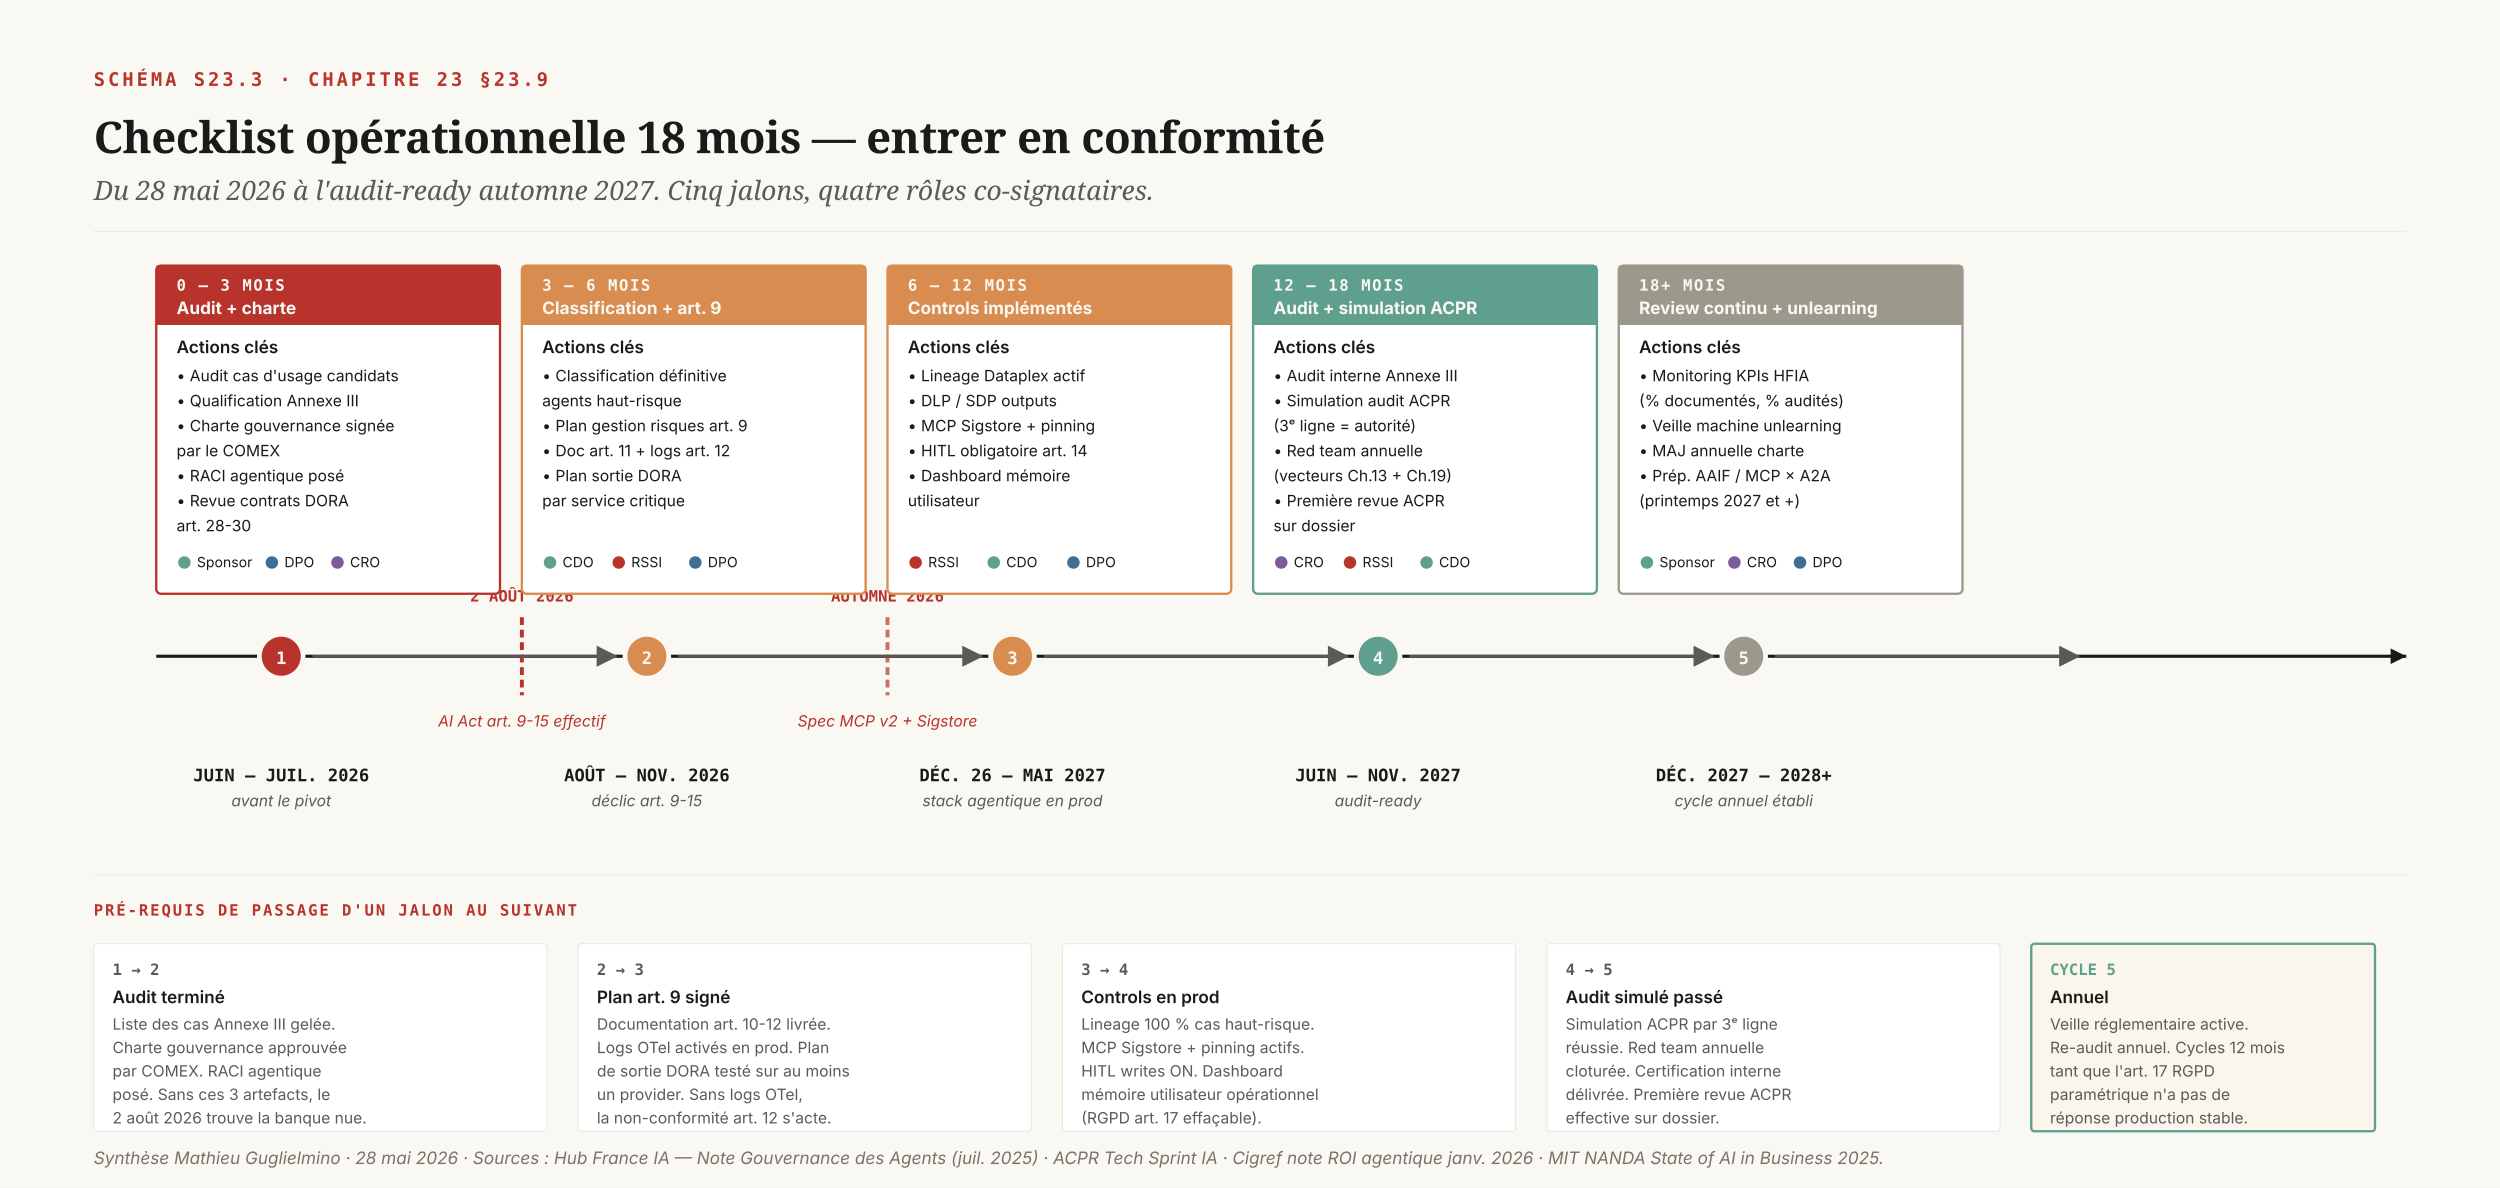
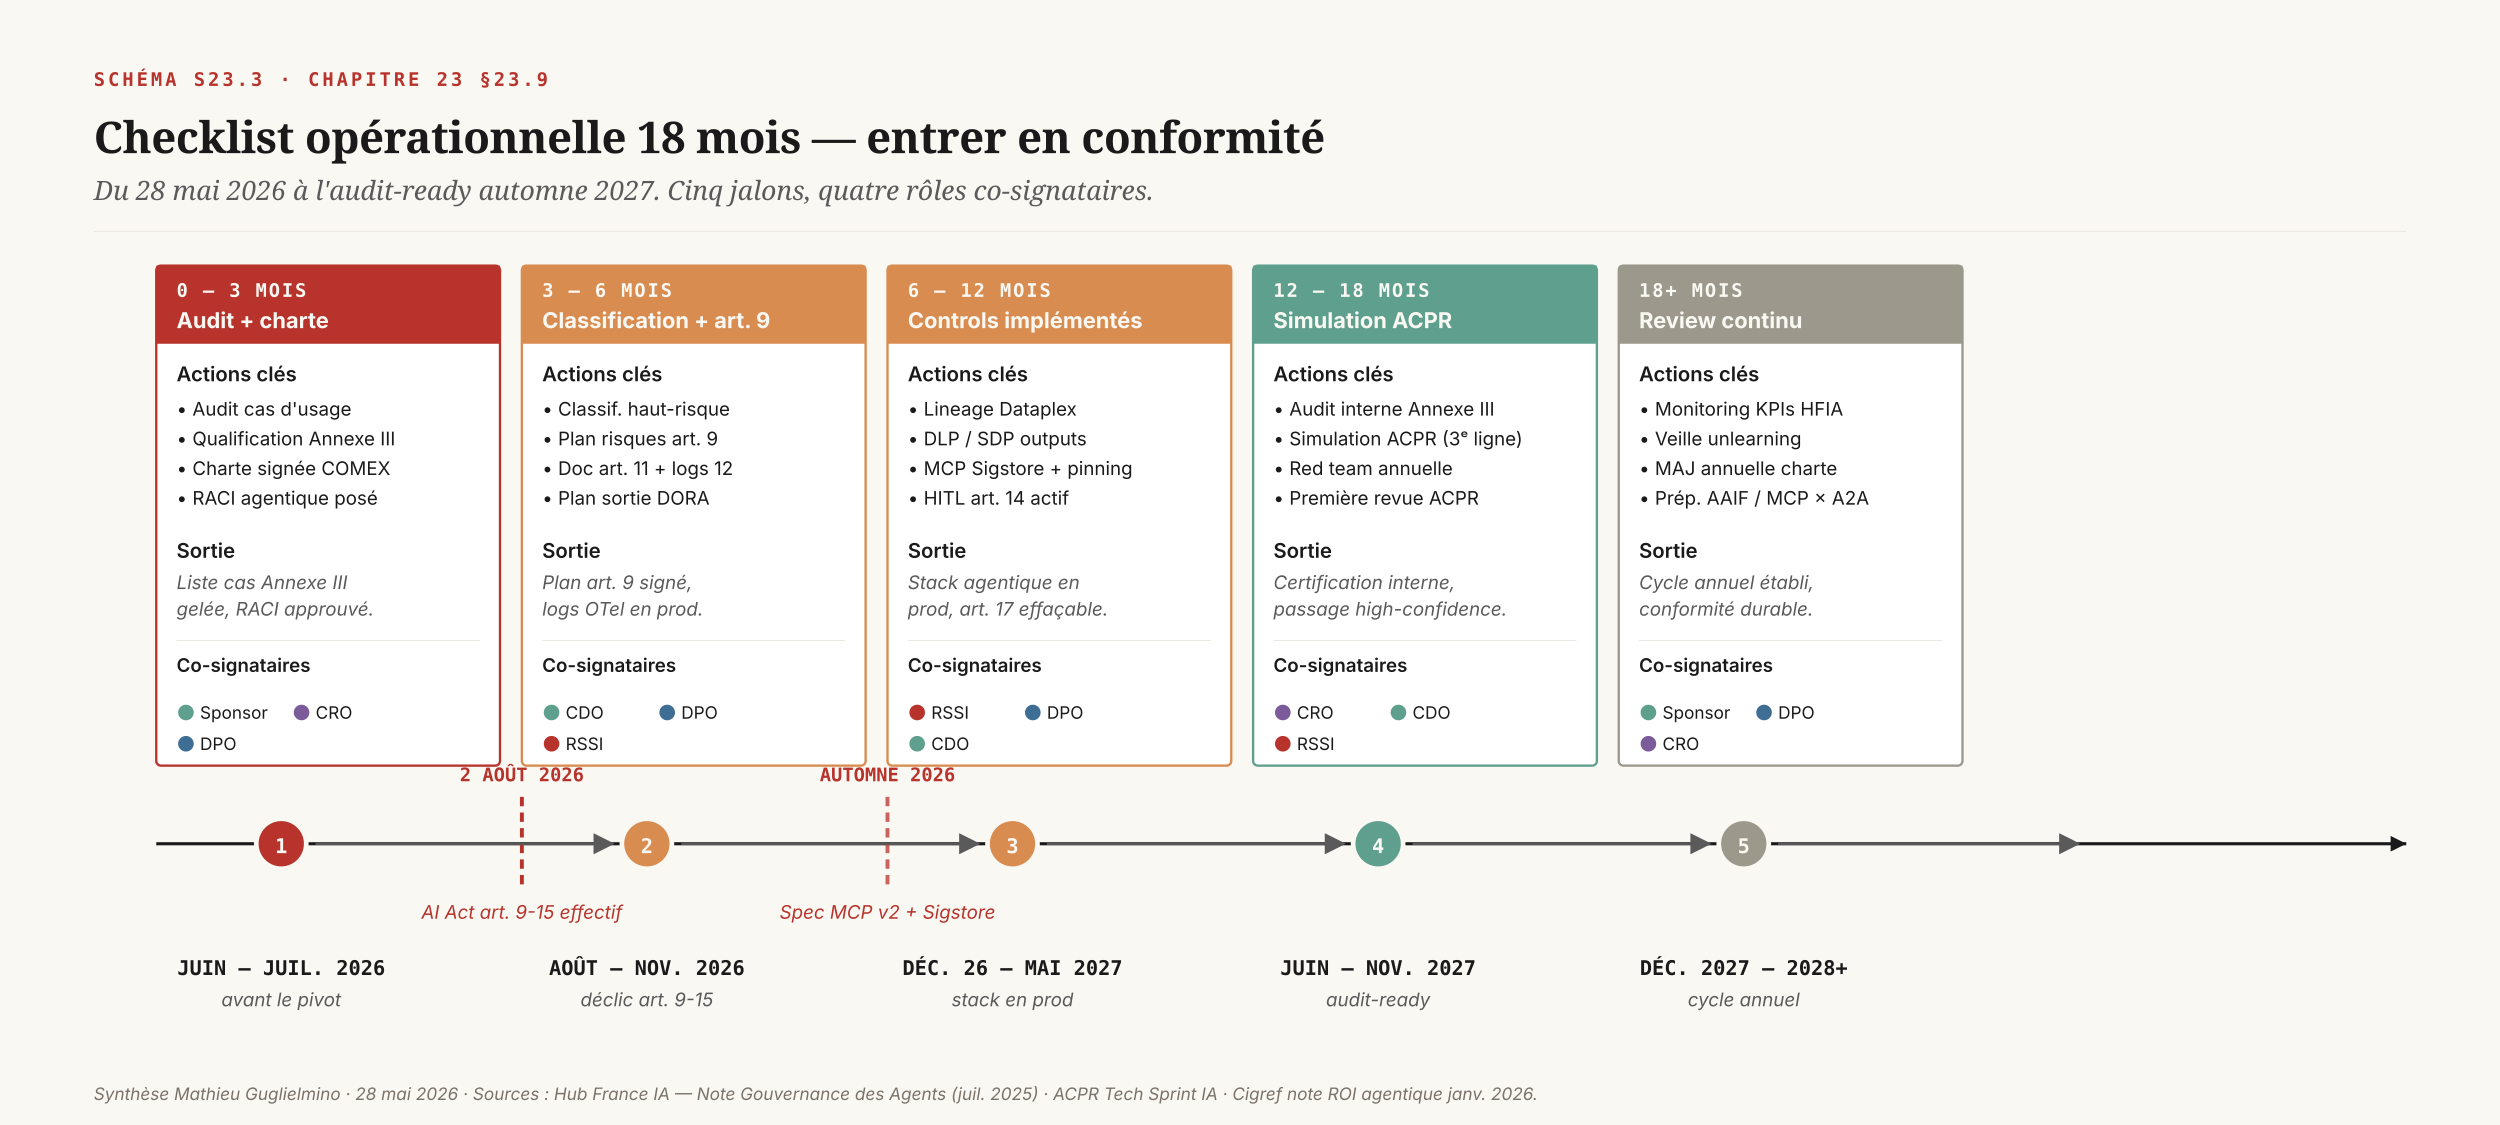
- <svg xmlns="http://www.w3.org/2000/svg" viewBox="0 0 1600 760" data-schema-id="s23-3-checklist-18-mois">
+ <svg xmlns="http://www.w3.org/2000/svg" viewBox="0 0 1600 720" data-schema-id="s23-3-checklist-18-mois">
  <defs>
    <style>
      .display { font-family: 'Spectral', 'Playfair Display', Georgia, serif; }
      .body    { font-family: 'Inter', 'Helvetica Neue', system-ui, sans-serif; }
      .mono    { font-family: 'JetBrains Mono', 'IBM Plex Mono', monospace; }
    </style>
    <marker id="arr-s23" viewBox="0 0 10 10" refX="9" refY="5" markerWidth="9" markerHeight="9" orient="auto-start-reverse">
      <path d="M 0 0 L 10 5 L 0 10 z" fill="#5A5A5A" />
    </marker>
  </defs>
-   <rect width="1600" height="760" fill="#FAF8F3" />
+   <rect width="1600" height="720" fill="#FAF8F3" />
  <text x="60" y="55" class="mono" font-size="12" font-weight="600" letter-spacing="0.16em" fill="#B7332C">SCHÉMA S23.3 · CHAPITRE 23 §23.9</text>
  <text x="60" y="98" class="display" font-size="28" font-weight="600" letter-spacing="-0.01em" fill="#1A1A1A">Checklist opérationnelle 18 mois — entrer en conformité</text>
  <text x="60" y="128" class="display" font-size="17" font-style="italic" fill="#5A5A5A">Du 28 mai 2026 à l'audit-ready automne 2027. Cinq jalons, quatre rôles co-signataires.</text>
  <line x1="60" y1="148" x2="1540" y2="148" stroke="#E5E1D8" stroke-width="0.5" />
-   <line x1="100" y1="420" x2="1540" y2="420" stroke="#1A1A1A" stroke-width="2" />
-   <polygon points="1540,420 1530,415 1530,425" fill="#1A1A1A" />
-   <line x1="334" y1="395" x2="334" y2="445" stroke="#B7332C" stroke-width="2.5" stroke-dasharray="5 3" />
-   <text x="334" y="385" class="mono" font-size="10" font-weight="700" text-anchor="middle" fill="#B7332C">2 AOÛT 2026</text>
-   <text x="334" y="465" class="body" font-size="10" font-style="italic" text-anchor="middle" fill="#B7332C">AI Act art. 9-15 effectif</text>
-   <line x1="568" y1="395" x2="568" y2="445" stroke="#B7332C" stroke-width="2.5" stroke-dasharray="5 3" opacity="0.7" />
-   <text x="568" y="385" class="mono" font-size="10" font-weight="700" text-anchor="middle" fill="#B7332C">AUTOMNE 2026</text>
-   <text x="568" y="465" class="body" font-size="10" font-style="italic" text-anchor="middle" fill="#B7332C">Spec MCP v2 + Sigstore</text>
+   <line x1="100" y1="540" x2="1540" y2="540" stroke="#1A1A1A" stroke-width="2" />
+   <polygon points="1540,540 1530,535 1530,545" fill="#1A1A1A" />
+   <line x1="334" y1="510" x2="334" y2="570" stroke="#B7332C" stroke-width="2.5" stroke-dasharray="6 4" />
+   <text x="334" y="500" class="mono" font-size="12" font-weight="700" text-anchor="middle" fill="#B7332C">2 AOÛT 2026</text>
+   <text x="334" y="588" class="body" font-size="12" font-style="italic" text-anchor="middle" fill="#B7332C">AI Act art. 9-15 effectif</text>
+   <line x1="568" y1="510" x2="568" y2="570" stroke="#B7332C" stroke-width="2.5" stroke-dasharray="6 4" opacity="0.75" />
+   <text x="568" y="500" class="mono" font-size="12" font-weight="700" text-anchor="middle" fill="#B7332C">AUTOMNE 2026</text>
+   <text x="568" y="588" class="body" font-size="12" font-style="italic" text-anchor="middle" fill="#B7332C">Spec MCP v2 + Sigstore</text>
  <g>
-     <circle cx="180" cy="420" r="14" fill="#B7332C" stroke="#FAF8F3" stroke-width="3" />
-     <text x="180" y="425" class="mono" font-size="11" font-weight="700" text-anchor="middle" fill="#FAF8F3">1</text>
-     <rect x="100" y="170" width="220" height="210" fill="#FFFFFF" stroke="#B7332C" stroke-width="1.5" rx="3" />
-     <rect x="100" y="170" width="220" height="38" fill="#B7332C" />
-     <text x="113" y="186" class="mono" font-size="10" font-weight="600" letter-spacing="0.10em" fill="#FAF8F3">0 – 3 MOIS</text>
-     <text x="113" y="201" class="body" font-size="11" font-weight="700" fill="#FAF8F3">Audit + charte</text>
-     <text x="113" y="226" class="body" font-size="11" font-weight="600" fill="#1A1A1A">Actions clés</text>
-     <text x="113" y="244" class="body" font-size="10" fill="#1A1A1A">• Audit cas d'usage candidats</text>
-     <text x="113" y="260" class="body" font-size="10" fill="#1A1A1A">• Qualification Annexe III</text>
-     <text x="113" y="276" class="body" font-size="10" fill="#1A1A1A">• Charte gouvernance signée</text>
-     <text x="113" y="292" class="body" font-size="10" fill="#1A1A1A">  par le COMEX</text>
-     <text x="113" y="308" class="body" font-size="10" fill="#1A1A1A">• RACI agentique posé</text>
-     <text x="113" y="324" class="body" font-size="10" fill="#1A1A1A">• Revue contrats DORA</text>
-     <text x="113" y="340" class="body" font-size="10" fill="#1A1A1A">  art. 28-30</text>
-     <g transform="translate(113, 354)">
-       <circle cx="5" cy="6" r="4" fill="#5F9F8E" />
-       <text x="13" y="9" class="body" font-size="9" fill="#1A1A1A">Sponsor</text>
-       <circle cx="61" cy="6" r="4" fill="#3F6E94" />
-       <text x="69" y="9" class="body" font-size="9" fill="#1A1A1A">DPO</text>
-       <circle cx="103" cy="6" r="4" fill="#7B5B9A" />
-       <text x="111" y="9" class="body" font-size="9" fill="#1A1A1A">CRO</text>
+     <circle cx="180" cy="540" r="16" fill="#B7332C" stroke="#FAF8F3" stroke-width="3" />
+     <text x="180" y="546" class="mono" font-size="13" font-weight="700" text-anchor="middle" fill="#FAF8F3">1</text>
+     <rect x="100" y="170" width="220" height="320" fill="#FFFFFF" stroke="#B7332C" stroke-width="1.5" rx="3" />
+     <rect x="100" y="170" width="220" height="50" fill="#B7332C" />
+     <text x="113" y="190" class="mono" font-size="12" font-weight="600" letter-spacing="0.10em" fill="#FAF8F3">0 – 3 MOIS</text>
+     <text x="113" y="210" class="body" font-size="14" font-weight="700" fill="#FAF8F3">Audit + charte</text>
+     <text x="113" y="244" class="body" font-size="13" font-weight="600" fill="#1A1A1A">Actions clés</text>
+     <text x="113" y="266" class="body" font-size="12" fill="#1A1A1A">• Audit cas d'usage</text>
+     <text x="113" y="285" class="body" font-size="12" fill="#1A1A1A">• Qualification Annexe III</text>
+     <text x="113" y="304" class="body" font-size="12" fill="#1A1A1A">• Charte signée COMEX</text>
+     <text x="113" y="323" class="body" font-size="12" fill="#1A1A1A">• RACI agentique posé</text>
+     <text x="113" y="357" class="body" font-size="13" font-weight="600" fill="#1A1A1A">Sortie</text>
+     <text x="113" y="377" class="body" font-size="12" font-style="italic" fill="#5A5A5A">Liste cas Annexe III</text>
+     <text x="113" y="394" class="body" font-size="12" font-style="italic" fill="#5A5A5A">gelée, RACI approuvé.</text>
+     <line x1="113" y1="410" x2="307" y2="410" stroke="#E5E1D8" stroke-width="0.5" />
+     <text x="113" y="430" class="body" font-size="12" font-weight="600" fill="#1A1A1A">Co-signataires</text>
+     <g transform="translate(113, 450)">
+       <circle cx="6" cy="6" r="5" fill="#5F9F8E" />
+       <text x="15" y="10" class="body" font-size="11" fill="#1A1A1A">Sponsor</text>
+       <circle cx="6" cy="26" r="5" fill="#3F6E94" />
+       <text x="15" y="30" class="body" font-size="11" fill="#1A1A1A">DPO</text>
+       <circle cx="80" cy="6" r="5" fill="#7B5B9A" />
+       <text x="89" y="10" class="body" font-size="11" fill="#1A1A1A">CRO</text>
    </g>
-     <text x="180" y="500" class="mono" font-size="11" font-weight="700" text-anchor="middle" fill="#1A1A1A">JUIN – JUIL. 2026</text>
-     <text x="180" y="516" class="body" font-size="10" font-style="italic" text-anchor="middle" fill="#5A5A5A">avant le pivot</text>
+     <text x="180" y="624" class="mono" font-size="13" font-weight="700" text-anchor="middle" fill="#1A1A1A">JUIN – JUIL. 2026</text>
+     <text x="180" y="644" class="body" font-size="12" font-style="italic" text-anchor="middle" fill="#5A5A5A">avant le pivot</text>
  </g>
  <g>
-     <circle cx="414" cy="420" r="14" fill="#D88C50" stroke="#FAF8F3" stroke-width="3" />
-     <text x="414" y="425" class="mono" font-size="11" font-weight="700" text-anchor="middle" fill="#FAF8F3">2</text>
-     <rect x="334" y="170" width="220" height="210" fill="#FFFFFF" stroke="#D88C50" stroke-width="1.5" rx="3" />
-     <rect x="334" y="170" width="220" height="38" fill="#D88C50" />
-     <text x="347" y="186" class="mono" font-size="10" font-weight="600" letter-spacing="0.10em" fill="#FAF8F3">3 – 6 MOIS</text>
-     <text x="347" y="201" class="body" font-size="11" font-weight="700" fill="#FAF8F3">Classification + art. 9</text>
-     <text x="347" y="226" class="body" font-size="11" font-weight="600" fill="#1A1A1A">Actions clés</text>
-     <text x="347" y="244" class="body" font-size="10" fill="#1A1A1A">• Classification définitive</text>
-     <text x="347" y="260" class="body" font-size="10" fill="#1A1A1A">  agents haut-risque</text>
-     <text x="347" y="276" class="body" font-size="10" fill="#1A1A1A">• Plan gestion risques art. 9</text>
-     <text x="347" y="292" class="body" font-size="10" fill="#1A1A1A">• Doc art. 11 + logs art. 12</text>
-     <text x="347" y="308" class="body" font-size="10" fill="#1A1A1A">• Plan sortie DORA</text>
-     <text x="347" y="324" class="body" font-size="10" fill="#1A1A1A">  par service critique</text>
-     <g transform="translate(347, 354)">
-       <circle cx="5" cy="6" r="4" fill="#5F9F8E" />
-       <text x="13" y="9" class="body" font-size="9" fill="#1A1A1A">CDO</text>
-       <circle cx="49" cy="6" r="4" fill="#B7332C" />
-       <text x="57" y="9" class="body" font-size="9" fill="#1A1A1A">RSSI</text>
-       <circle cx="98" cy="6" r="4" fill="#3F6E94" />
-       <text x="106" y="9" class="body" font-size="9" fill="#1A1A1A">DPO</text>
+     <circle cx="414" cy="540" r="16" fill="#D88C50" stroke="#FAF8F3" stroke-width="3" />
+     <text x="414" y="546" class="mono" font-size="13" font-weight="700" text-anchor="middle" fill="#FAF8F3">2</text>
+     <rect x="334" y="170" width="220" height="320" fill="#FFFFFF" stroke="#D88C50" stroke-width="1.5" rx="3" />
+     <rect x="334" y="170" width="220" height="50" fill="#D88C50" />
+     <text x="347" y="190" class="mono" font-size="12" font-weight="600" letter-spacing="0.10em" fill="#FAF8F3">3 – 6 MOIS</text>
+     <text x="347" y="210" class="body" font-size="14" font-weight="700" fill="#FAF8F3">Classification + art. 9</text>
+     <text x="347" y="244" class="body" font-size="13" font-weight="600" fill="#1A1A1A">Actions clés</text>
+     <text x="347" y="266" class="body" font-size="12" fill="#1A1A1A">• Classif. haut-risque</text>
+     <text x="347" y="285" class="body" font-size="12" fill="#1A1A1A">• Plan risques art. 9</text>
+     <text x="347" y="304" class="body" font-size="12" fill="#1A1A1A">• Doc art. 11 + logs 12</text>
+     <text x="347" y="323" class="body" font-size="12" fill="#1A1A1A">• Plan sortie DORA</text>
+     <text x="347" y="357" class="body" font-size="13" font-weight="600" fill="#1A1A1A">Sortie</text>
+     <text x="347" y="377" class="body" font-size="12" font-style="italic" fill="#5A5A5A">Plan art. 9 signé,</text>
+     <text x="347" y="394" class="body" font-size="12" font-style="italic" fill="#5A5A5A">logs OTel en prod.</text>
+     <line x1="347" y1="410" x2="541" y2="410" stroke="#E5E1D8" stroke-width="0.5" />
+     <text x="347" y="430" class="body" font-size="12" font-weight="600" fill="#1A1A1A">Co-signataires</text>
+     <g transform="translate(347, 450)">
+       <circle cx="6" cy="6" r="5" fill="#5F9F8E" />
+       <text x="15" y="10" class="body" font-size="11" fill="#1A1A1A">CDO</text>
+       <circle cx="6" cy="26" r="5" fill="#B7332C" />
+       <text x="15" y="30" class="body" font-size="11" fill="#1A1A1A">RSSI</text>
+       <circle cx="80" cy="6" r="5" fill="#3F6E94" />
+       <text x="89" y="10" class="body" font-size="11" fill="#1A1A1A">DPO</text>
    </g>
-     <text x="414" y="500" class="mono" font-size="11" font-weight="700" text-anchor="middle" fill="#1A1A1A">AOÛT – NOV. 2026</text>
-     <text x="414" y="516" class="body" font-size="10" font-style="italic" text-anchor="middle" fill="#5A5A5A">déclic art. 9-15</text>
+     <text x="414" y="624" class="mono" font-size="13" font-weight="700" text-anchor="middle" fill="#1A1A1A">AOÛT – NOV. 2026</text>
+     <text x="414" y="644" class="body" font-size="12" font-style="italic" text-anchor="middle" fill="#5A5A5A">déclic art. 9-15</text>
  </g>
  <g>
-     <circle cx="648" cy="420" r="14" fill="#D88C50" stroke="#FAF8F3" stroke-width="3" />
-     <text x="648" y="425" class="mono" font-size="11" font-weight="700" text-anchor="middle" fill="#FAF8F3">3</text>
-     <rect x="568" y="170" width="220" height="210" fill="#FFFFFF" stroke="#D88C50" stroke-width="1.5" rx="3" />
-     <rect x="568" y="170" width="220" height="38" fill="#D88C50" />
-     <text x="581" y="186" class="mono" font-size="10" font-weight="600" letter-spacing="0.10em" fill="#FAF8F3">6 – 12 MOIS</text>
-     <text x="581" y="201" class="body" font-size="11" font-weight="700" fill="#FAF8F3">Controls implémentés</text>
-     <text x="581" y="226" class="body" font-size="11" font-weight="600" fill="#1A1A1A">Actions clés</text>
-     <text x="581" y="244" class="body" font-size="10" fill="#1A1A1A">• Lineage Dataplex actif</text>
-     <text x="581" y="260" class="body" font-size="10" fill="#1A1A1A">• DLP / SDP outputs</text>
-     <text x="581" y="276" class="body" font-size="10" fill="#1A1A1A">• MCP Sigstore + pinning</text>
-     <text x="581" y="292" class="body" font-size="10" fill="#1A1A1A">• HITL obligatoire art. 14</text>
-     <text x="581" y="308" class="body" font-size="10" fill="#1A1A1A">• Dashboard mémoire</text>
-     <text x="581" y="324" class="body" font-size="10" fill="#1A1A1A">  utilisateur</text>
-     <g transform="translate(581, 354)">
-       <circle cx="5" cy="6" r="4" fill="#B7332C" />
-       <text x="13" y="9" class="body" font-size="9" fill="#1A1A1A">RSSI</text>
-       <circle cx="55" cy="6" r="4" fill="#5F9F8E" />
-       <text x="63" y="9" class="body" font-size="9" fill="#1A1A1A">CDO</text>
-       <circle cx="106" cy="6" r="4" fill="#3F6E94" />
-       <text x="114" y="9" class="body" font-size="9" fill="#1A1A1A">DPO</text>
+     <circle cx="648" cy="540" r="16" fill="#D88C50" stroke="#FAF8F3" stroke-width="3" />
+     <text x="648" y="546" class="mono" font-size="13" font-weight="700" text-anchor="middle" fill="#FAF8F3">3</text>
+     <rect x="568" y="170" width="220" height="320" fill="#FFFFFF" stroke="#D88C50" stroke-width="1.5" rx="3" />
+     <rect x="568" y="170" width="220" height="50" fill="#D88C50" />
+     <text x="581" y="190" class="mono" font-size="12" font-weight="600" letter-spacing="0.10em" fill="#FAF8F3">6 – 12 MOIS</text>
+     <text x="581" y="210" class="body" font-size="14" font-weight="700" fill="#FAF8F3">Controls implémentés</text>
+     <text x="581" y="244" class="body" font-size="13" font-weight="600" fill="#1A1A1A">Actions clés</text>
+     <text x="581" y="266" class="body" font-size="12" fill="#1A1A1A">• Lineage Dataplex</text>
+     <text x="581" y="285" class="body" font-size="12" fill="#1A1A1A">• DLP / SDP outputs</text>
+     <text x="581" y="304" class="body" font-size="12" fill="#1A1A1A">• MCP Sigstore + pinning</text>
+     <text x="581" y="323" class="body" font-size="12" fill="#1A1A1A">• HITL art. 14 actif</text>
+     <text x="581" y="357" class="body" font-size="13" font-weight="600" fill="#1A1A1A">Sortie</text>
+     <text x="581" y="377" class="body" font-size="12" font-style="italic" fill="#5A5A5A">Stack agentique en</text>
+     <text x="581" y="394" class="body" font-size="12" font-style="italic" fill="#5A5A5A">prod, art. 17 effaçable.</text>
+     <line x1="581" y1="410" x2="775" y2="410" stroke="#E5E1D8" stroke-width="0.5" />
+     <text x="581" y="430" class="body" font-size="12" font-weight="600" fill="#1A1A1A">Co-signataires</text>
+     <g transform="translate(581, 450)">
+       <circle cx="6" cy="6" r="5" fill="#B7332C" />
+       <text x="15" y="10" class="body" font-size="11" fill="#1A1A1A">RSSI</text>
+       <circle cx="6" cy="26" r="5" fill="#5F9F8E" />
+       <text x="15" y="30" class="body" font-size="11" fill="#1A1A1A">CDO</text>
+       <circle cx="80" cy="6" r="5" fill="#3F6E94" />
+       <text x="89" y="10" class="body" font-size="11" fill="#1A1A1A">DPO</text>
    </g>
-     <text x="648" y="500" class="mono" font-size="11" font-weight="700" text-anchor="middle" fill="#1A1A1A">DÉC. 26 – MAI 2027</text>
-     <text x="648" y="516" class="body" font-size="10" font-style="italic" text-anchor="middle" fill="#5A5A5A">stack agentique en prod</text>
+     <text x="648" y="624" class="mono" font-size="13" font-weight="700" text-anchor="middle" fill="#1A1A1A">DÉC. 26 – MAI 2027</text>
+     <text x="648" y="644" class="body" font-size="12" font-style="italic" text-anchor="middle" fill="#5A5A5A">stack en prod</text>
  </g>
  <g>
-     <circle cx="882" cy="420" r="14" fill="#5F9F8E" stroke="#FAF8F3" stroke-width="3" />
-     <text x="882" y="425" class="mono" font-size="11" font-weight="700" text-anchor="middle" fill="#FAF8F3">4</text>
-     <rect x="802" y="170" width="220" height="210" fill="#FFFFFF" stroke="#5F9F8E" stroke-width="1.5" rx="3" />
-     <rect x="802" y="170" width="220" height="38" fill="#5F9F8E" />
-     <text x="815" y="186" class="mono" font-size="10" font-weight="600" letter-spacing="0.10em" fill="#FAF8F3">12 – 18 MOIS</text>
-     <text x="815" y="201" class="body" font-size="11" font-weight="700" fill="#FAF8F3">Audit + simulation ACPR</text>
-     <text x="815" y="226" class="body" font-size="11" font-weight="600" fill="#1A1A1A">Actions clés</text>
-     <text x="815" y="244" class="body" font-size="10" fill="#1A1A1A">• Audit interne Annexe III</text>
-     <text x="815" y="260" class="body" font-size="10" fill="#1A1A1A">• Simulation audit ACPR</text>
-     <text x="815" y="276" class="body" font-size="10" fill="#1A1A1A">  (3ᵉ ligne = autorité)</text>
-     <text x="815" y="292" class="body" font-size="10" fill="#1A1A1A">• Red team annuelle</text>
-     <text x="815" y="308" class="body" font-size="10" fill="#1A1A1A">  (vecteurs Ch.13 + Ch.19)</text>
-     <text x="815" y="324" class="body" font-size="10" fill="#1A1A1A">• Première revue ACPR</text>
-     <text x="815" y="340" class="body" font-size="10" fill="#1A1A1A">  sur dossier</text>
-     <g transform="translate(815, 354)">
-       <circle cx="5" cy="6" r="4" fill="#7B5B9A" />
-       <text x="13" y="9" class="body" font-size="9" fill="#1A1A1A">CRO</text>
-       <circle cx="49" cy="6" r="4" fill="#B7332C" />
-       <text x="57" y="9" class="body" font-size="9" fill="#1A1A1A">RSSI</text>
-       <circle cx="98" cy="6" r="4" fill="#5F9F8E" />
-       <text x="106" y="9" class="body" font-size="9" fill="#1A1A1A">CDO</text>
+     <circle cx="882" cy="540" r="16" fill="#5F9F8E" stroke="#FAF8F3" stroke-width="3" />
+     <text x="882" y="546" class="mono" font-size="13" font-weight="700" text-anchor="middle" fill="#FAF8F3">4</text>
+     <rect x="802" y="170" width="220" height="320" fill="#FFFFFF" stroke="#5F9F8E" stroke-width="1.5" rx="3" />
+     <rect x="802" y="170" width="220" height="50" fill="#5F9F8E" />
+     <text x="815" y="190" class="mono" font-size="12" font-weight="600" letter-spacing="0.10em" fill="#FAF8F3">12 – 18 MOIS</text>
+     <text x="815" y="210" class="body" font-size="14" font-weight="700" fill="#FAF8F3">Simulation ACPR</text>
+     <text x="815" y="244" class="body" font-size="13" font-weight="600" fill="#1A1A1A">Actions clés</text>
+     <text x="815" y="266" class="body" font-size="12" fill="#1A1A1A">• Audit interne Annexe III</text>
+     <text x="815" y="285" class="body" font-size="12" fill="#1A1A1A">• Simulation ACPR (3ᵉ ligne)</text>
+     <text x="815" y="304" class="body" font-size="12" fill="#1A1A1A">• Red team annuelle</text>
+     <text x="815" y="323" class="body" font-size="12" fill="#1A1A1A">• Première revue ACPR</text>
+     <text x="815" y="357" class="body" font-size="13" font-weight="600" fill="#1A1A1A">Sortie</text>
+     <text x="815" y="377" class="body" font-size="12" font-style="italic" fill="#5A5A5A">Certification interne,</text>
+     <text x="815" y="394" class="body" font-size="12" font-style="italic" fill="#5A5A5A">passage high-confidence.</text>
+     <line x1="815" y1="410" x2="1009" y2="410" stroke="#E5E1D8" stroke-width="0.5" />
+     <text x="815" y="430" class="body" font-size="12" font-weight="600" fill="#1A1A1A">Co-signataires</text>
+     <g transform="translate(815, 450)">
+       <circle cx="6" cy="6" r="5" fill="#7B5B9A" />
+       <text x="15" y="10" class="body" font-size="11" fill="#1A1A1A">CRO</text>
+       <circle cx="6" cy="26" r="5" fill="#B7332C" />
+       <text x="15" y="30" class="body" font-size="11" fill="#1A1A1A">RSSI</text>
+       <circle cx="80" cy="6" r="5" fill="#5F9F8E" />
+       <text x="89" y="10" class="body" font-size="11" fill="#1A1A1A">CDO</text>
    </g>
-     <text x="882" y="500" class="mono" font-size="11" font-weight="700" text-anchor="middle" fill="#1A1A1A">JUIN – NOV. 2027</text>
-     <text x="882" y="516" class="body" font-size="10" font-style="italic" text-anchor="middle" fill="#5A5A5A">audit-ready</text>
+     <text x="882" y="624" class="mono" font-size="13" font-weight="700" text-anchor="middle" fill="#1A1A1A">JUIN – NOV. 2027</text>
+     <text x="882" y="644" class="body" font-size="12" font-style="italic" text-anchor="middle" fill="#5A5A5A">audit-ready</text>
  </g>
  <g>
-     <circle cx="1116" cy="420" r="14" fill="#9C988C" stroke="#FAF8F3" stroke-width="3" />
-     <text x="1116" y="425" class="mono" font-size="11" font-weight="700" text-anchor="middle" fill="#FAF8F3">5</text>
-     <rect x="1036" y="170" width="220" height="210" fill="#FFFFFF" stroke="#9C988C" stroke-width="1.5" rx="3" />
-     <rect x="1036" y="170" width="220" height="38" fill="#9C988C" />
-     <text x="1049" y="186" class="mono" font-size="10" font-weight="600" letter-spacing="0.10em" fill="#FAF8F3">18+ MOIS</text>
-     <text x="1049" y="201" class="body" font-size="11" font-weight="700" fill="#FAF8F3">Review continu + unlearning</text>
-     <text x="1049" y="226" class="body" font-size="11" font-weight="600" fill="#1A1A1A">Actions clés</text>
-     <text x="1049" y="244" class="body" font-size="10" fill="#1A1A1A">• Monitoring KPIs HFIA</text>
-     <text x="1049" y="260" class="body" font-size="10" fill="#1A1A1A">  (% documentés, % audités)</text>
-     <text x="1049" y="276" class="body" font-size="10" fill="#1A1A1A">• Veille machine unlearning</text>
-     <text x="1049" y="292" class="body" font-size="10" fill="#1A1A1A">• MAJ annuelle charte</text>
-     <text x="1049" y="308" class="body" font-size="10" fill="#1A1A1A">• Prép. AAIF / MCP × A2A</text>
-     <text x="1049" y="324" class="body" font-size="10" fill="#1A1A1A">  (printemps 2027 et +)</text>
-     <g transform="translate(1049, 354)">
-       <circle cx="5" cy="6" r="4" fill="#5F9F8E" />
-       <text x="13" y="9" class="body" font-size="9" fill="#1A1A1A">Sponsor</text>
-       <circle cx="61" cy="6" r="4" fill="#7B5B9A" />
-       <text x="69" y="9" class="body" font-size="9" fill="#1A1A1A">CRO</text>
-       <circle cx="103" cy="6" r="4" fill="#3F6E94" />
-       <text x="111" y="9" class="body" font-size="9" fill="#1A1A1A">DPO</text>
+     <circle cx="1116" cy="540" r="16" fill="#9C988C" stroke="#FAF8F3" stroke-width="3" />
+     <text x="1116" y="546" class="mono" font-size="13" font-weight="700" text-anchor="middle" fill="#FAF8F3">5</text>
+     <rect x="1036" y="170" width="220" height="320" fill="#FFFFFF" stroke="#9C988C" stroke-width="1.5" rx="3" />
+     <rect x="1036" y="170" width="220" height="50" fill="#9C988C" />
+     <text x="1049" y="190" class="mono" font-size="12" font-weight="600" letter-spacing="0.10em" fill="#FAF8F3">18+ MOIS</text>
+     <text x="1049" y="210" class="body" font-size="14" font-weight="700" fill="#FAF8F3">Review continu</text>
+     <text x="1049" y="244" class="body" font-size="13" font-weight="600" fill="#1A1A1A">Actions clés</text>
+     <text x="1049" y="266" class="body" font-size="12" fill="#1A1A1A">• Monitoring KPIs HFIA</text>
+     <text x="1049" y="285" class="body" font-size="12" fill="#1A1A1A">• Veille unlearning</text>
+     <text x="1049" y="304" class="body" font-size="12" fill="#1A1A1A">• MAJ annuelle charte</text>
+     <text x="1049" y="323" class="body" font-size="12" fill="#1A1A1A">• Prép. AAIF / MCP × A2A</text>
+     <text x="1049" y="357" class="body" font-size="13" font-weight="600" fill="#1A1A1A">Sortie</text>
+     <text x="1049" y="377" class="body" font-size="12" font-style="italic" fill="#5A5A5A">Cycle annuel établi,</text>
+     <text x="1049" y="394" class="body" font-size="12" font-style="italic" fill="#5A5A5A">conformité durable.</text>
+     <line x1="1049" y1="410" x2="1243" y2="410" stroke="#E5E1D8" stroke-width="0.5" />
+     <text x="1049" y="430" class="body" font-size="12" font-weight="600" fill="#1A1A1A">Co-signataires</text>
+     <g transform="translate(1049, 450)">
+       <circle cx="6" cy="6" r="5" fill="#5F9F8E" />
+       <text x="15" y="10" class="body" font-size="11" fill="#1A1A1A">Sponsor</text>
+       <circle cx="6" cy="26" r="5" fill="#7B5B9A" />
+       <text x="15" y="30" class="body" font-size="11" fill="#1A1A1A">CRO</text>
+       <circle cx="80" cy="6" r="5" fill="#3F6E94" />
+       <text x="89" y="10" class="body" font-size="11" fill="#1A1A1A">DPO</text>
    </g>
-     <text x="1116" y="500" class="mono" font-size="11" font-weight="700" text-anchor="middle" fill="#1A1A1A">DÉC. 2027 – 2028+</text>
-     <text x="1116" y="516" class="body" font-size="10" font-style="italic" text-anchor="middle" fill="#5A5A5A">cycle annuel établi</text>
+     <text x="1116" y="624" class="mono" font-size="13" font-weight="700" text-anchor="middle" fill="#1A1A1A">DÉC. 2027 – 2028+</text>
+     <text x="1116" y="644" class="body" font-size="12" font-style="italic" text-anchor="middle" fill="#5A5A5A">cycle annuel</text>
  </g>
  <g stroke="#5A5A5A" stroke-width="1.5" fill="none" marker-end="url(#arr-s23)">
-     <line x1="200" y1="420" x2="394" y2="420" />
-     <line x1="434" y1="420" x2="628" y2="420" />
-     <line x1="668" y1="420" x2="862" y2="420" />
-     <line x1="902" y1="420" x2="1096" y2="420" />
-     <line x1="1136" y1="420" x2="1330" y2="420" />
+     <line x1="202" y1="540" x2="392" y2="540" />
+     <line x1="436" y1="540" x2="626" y2="540" />
+     <line x1="670" y1="540" x2="860" y2="540" />
+     <line x1="904" y1="540" x2="1094" y2="540" />
+     <line x1="1138" y1="540" x2="1330" y2="540" />
  </g>
-   <line x1="60" y1="560" x2="1540" y2="560" stroke="#E5E1D8" stroke-width="0.5" />
-   <text x="60" y="586" class="mono" font-size="10" font-weight="600" letter-spacing="0.12em" fill="#B7332C">PRÉ-REQUIS DE PASSAGE D'UN JALON AU SUIVANT</text>
-   <g transform="translate(60, 604)">
-     <rect x="0" y="0" width="290" height="120" fill="#FFFFFF" stroke="#E5E1D8" stroke-width="0.5" rx="2" />
-     <text x="12" y="20" class="mono" font-size="10" font-weight="700" fill="#5A5A5A">1 → 2</text>
-     <text x="12" y="38" class="body" font-size="11" font-weight="600" fill="#1A1A1A">Audit terminé</text>
-     <text x="12" y="55" class="body" font-size="10" fill="#5A5A5A">Liste des cas Annexe III gelée.</text>
-     <text x="12" y="70" class="body" font-size="10" fill="#5A5A5A">Charte gouvernance approuvée</text>
-     <text x="12" y="85" class="body" font-size="10" fill="#5A5A5A">par COMEX. RACI agentique</text>
-     <text x="12" y="100" class="body" font-size="10" fill="#5A5A5A">posé. Sans ces 3 artefacts, le</text>
-     <text x="12" y="115" class="body" font-size="10" fill="#5A5A5A">2 août 2026 trouve la banque nue.</text>
-     <rect x="310" y="0" width="290" height="120" fill="#FFFFFF" stroke="#E5E1D8" stroke-width="0.5" rx="2" />
-     <text x="322" y="20" class="mono" font-size="10" font-weight="700" fill="#5A5A5A">2 → 3</text>
-     <text x="322" y="38" class="body" font-size="11" font-weight="600" fill="#1A1A1A">Plan art. 9 signé</text>
-     <text x="322" y="55" class="body" font-size="10" fill="#5A5A5A">Documentation art. 10-12 livrée.</text>
-     <text x="322" y="70" class="body" font-size="10" fill="#5A5A5A">Logs OTel activés en prod. Plan</text>
-     <text x="322" y="85" class="body" font-size="10" fill="#5A5A5A">de sortie DORA testé sur au moins</text>
-     <text x="322" y="100" class="body" font-size="10" fill="#5A5A5A">un provider. Sans logs OTel,</text>
-     <text x="322" y="115" class="body" font-size="10" fill="#5A5A5A">la non-conformité art. 12 s'acte.</text>
-     <rect x="620" y="0" width="290" height="120" fill="#FFFFFF" stroke="#E5E1D8" stroke-width="0.5" rx="2" />
-     <text x="632" y="20" class="mono" font-size="10" font-weight="700" fill="#5A5A5A">3 → 4</text>
-     <text x="632" y="38" class="body" font-size="11" font-weight="600" fill="#1A1A1A">Controls en prod</text>
-     <text x="632" y="55" class="body" font-size="10" fill="#5A5A5A">Lineage 100 % cas haut-risque.</text>
-     <text x="632" y="70" class="body" font-size="10" fill="#5A5A5A">MCP Sigstore + pinning actifs.</text>
-     <text x="632" y="85" class="body" font-size="10" fill="#5A5A5A">HITL writes ON. Dashboard</text>
-     <text x="632" y="100" class="body" font-size="10" fill="#5A5A5A">mémoire utilisateur opérationnel</text>
-     <text x="632" y="115" class="body" font-size="10" fill="#5A5A5A">(RGPD art. 17 effaçable).</text>
-     <rect x="930" y="0" width="290" height="120" fill="#FFFFFF" stroke="#E5E1D8" stroke-width="0.5" rx="2" />
-     <text x="942" y="20" class="mono" font-size="10" font-weight="700" fill="#5A5A5A">4 → 5</text>
-     <text x="942" y="38" class="body" font-size="11" font-weight="600" fill="#1A1A1A">Audit simulé passé</text>
-     <text x="942" y="55" class="body" font-size="10" fill="#5A5A5A">Simulation ACPR par 3ᵉ ligne</text>
-     <text x="942" y="70" class="body" font-size="10" fill="#5A5A5A">réussie. Red team annuelle</text>
-     <text x="942" y="85" class="body" font-size="10" fill="#5A5A5A">cloturée. Certification interne</text>
-     <text x="942" y="100" class="body" font-size="10" fill="#5A5A5A">délivrée. Première revue ACPR</text>
-     <text x="942" y="115" class="body" font-size="10" fill="#5A5A5A">effective sur dossier.</text>
-     <rect x="1240" y="0" width="220" height="120" fill="#FAF6EC" stroke="#5F9F8E" stroke-width="1.5" rx="2" />
-     <text x="1252" y="20" class="mono" font-size="10" font-weight="700" fill="#5F9F8E">CYCLE 5</text>
-     <text x="1252" y="38" class="body" font-size="11" font-weight="600" fill="#1A1A1A">Annuel</text>
-     <text x="1252" y="55" class="body" font-size="10" fill="#5A5A5A">Veille réglementaire active.</text>
-     <text x="1252" y="70" class="body" font-size="10" fill="#5A5A5A">Re-audit annuel. Cycles 12 mois</text>
-     <text x="1252" y="85" class="body" font-size="10" fill="#5A5A5A">tant que l'art. 17 RGPD</text>
-     <text x="1252" y="100" class="body" font-size="10" fill="#5A5A5A">paramétrique n'a pas de</text>
-     <text x="1252" y="115" class="body" font-size="10" fill="#5A5A5A">réponse production stable.</text>
-   </g>
-   <text x="60" y="745" class="body" font-size="11" font-style="italic" fill="#7A7268">Synthèse Mathieu Guglielmino · 28 mai 2026 · Sources : Hub France IA — Note Gouvernance des Agents (juil. 2025) · ACPR Tech Sprint IA · Cigref note ROI agentique janv. 2026 · MIT NANDA State of AI in Business 2025.</text>
+   <text x="60" y="704" class="body" font-size="11" font-style="italic" fill="#7A7268">Synthèse Mathieu Guglielmino · 28 mai 2026 · Sources : Hub France IA — Note Gouvernance des Agents (juil. 2025) · ACPR Tech Sprint IA · Cigref note ROI agentique janv. 2026.</text>
</svg>
